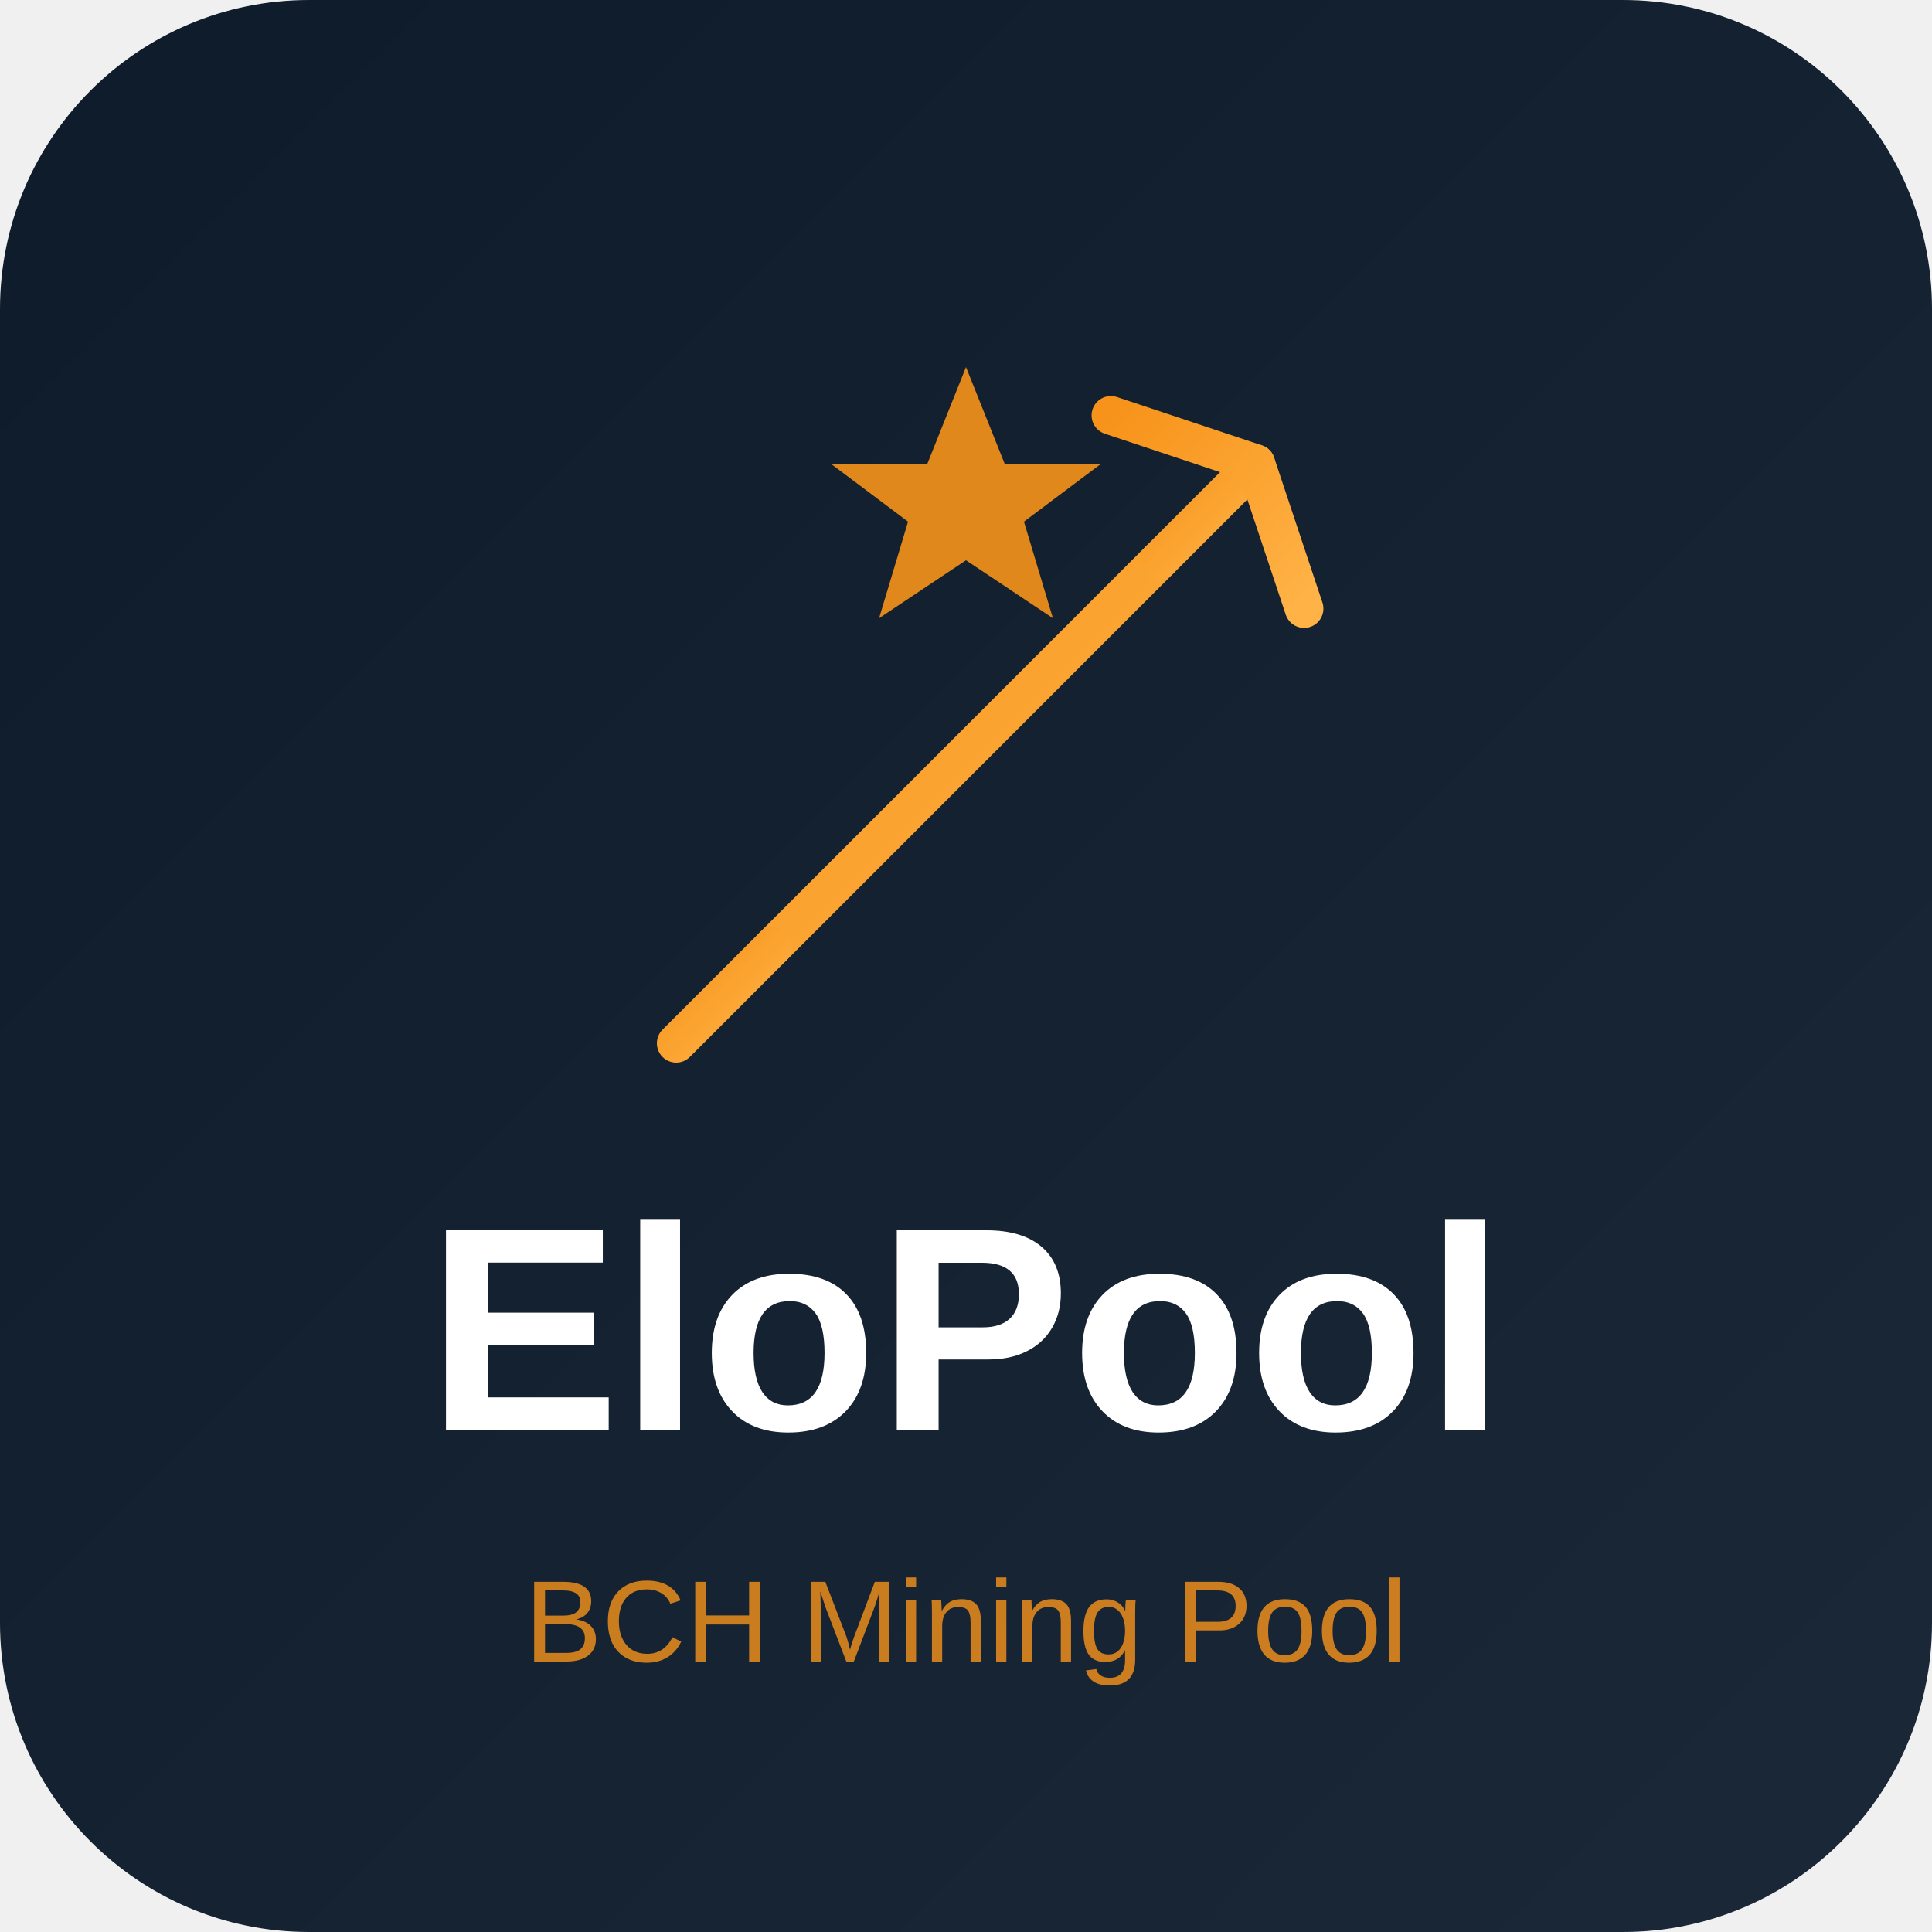
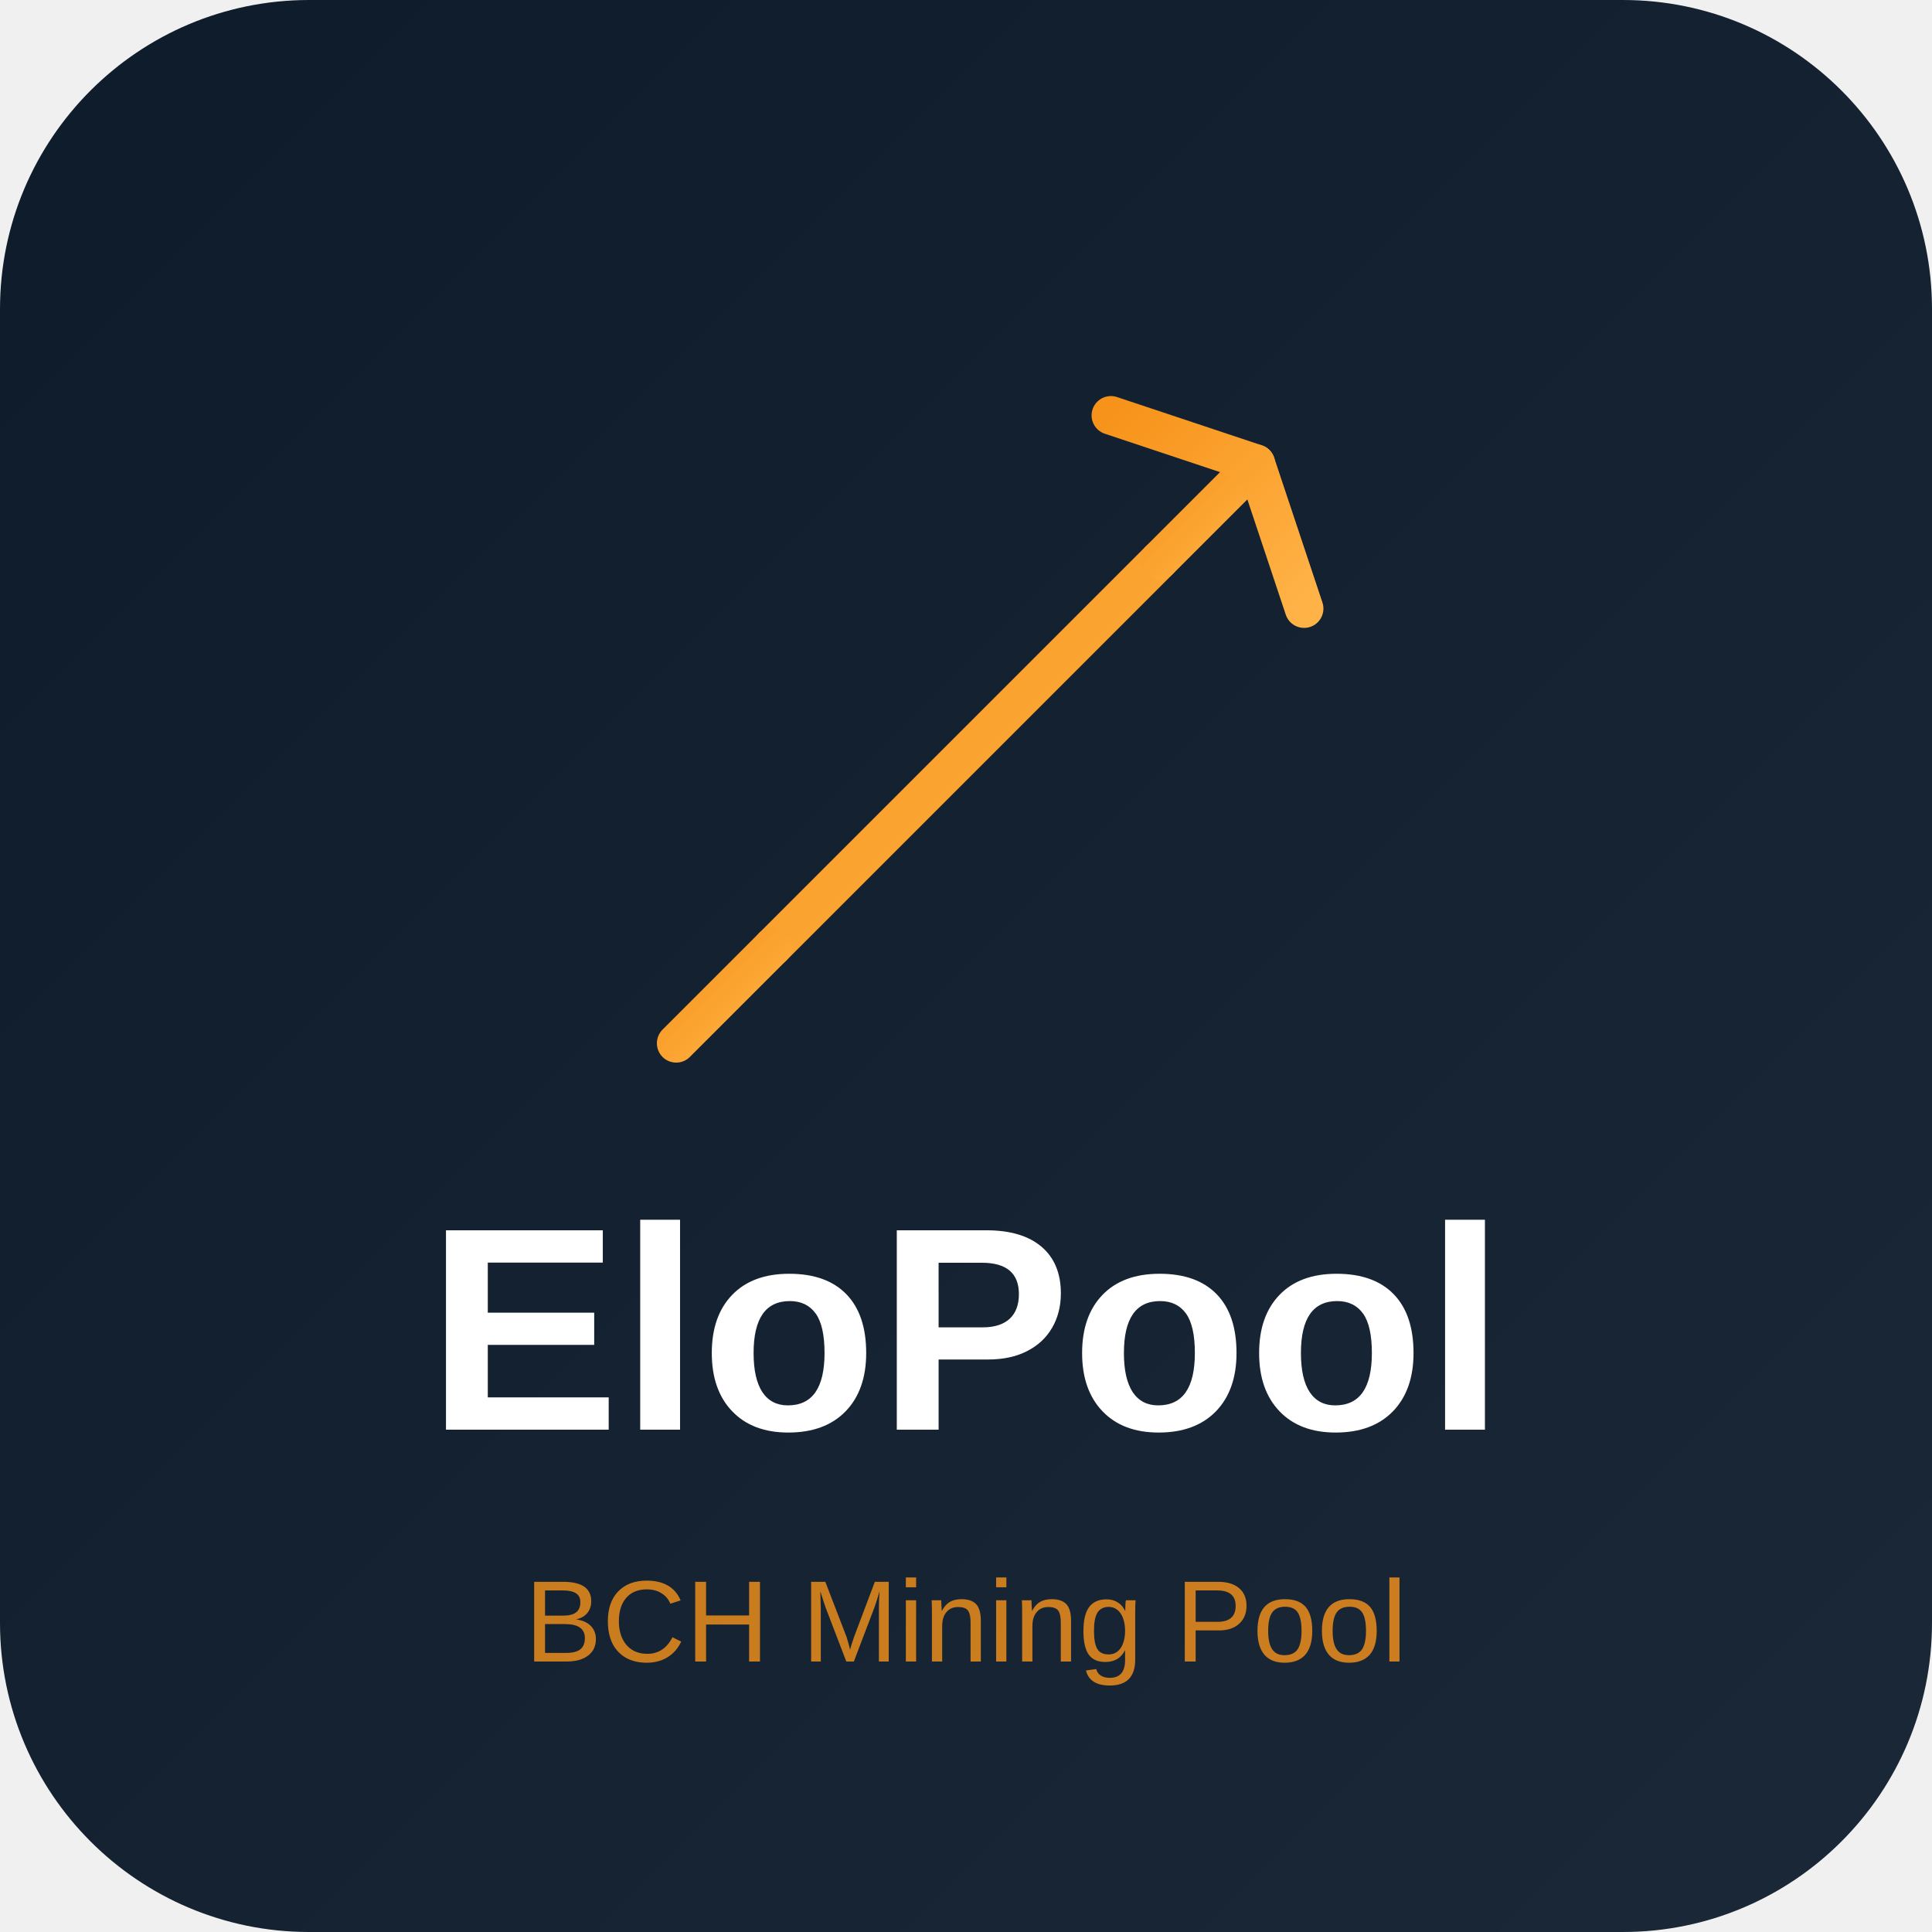
<svg xmlns="http://www.w3.org/2000/svg" viewBox="0 0 200 200" width="200" height="200">
  <defs>
    <linearGradient id="bg" x1="0%" y1="0%" x2="100%" y2="100%">
      <stop offset="0%" style="stop-color:#0d1b2a" />
      <stop offset="100%" style="stop-color:#1b2838" />
    </linearGradient>
    <linearGradient id="accent" x1="0%" y1="0%" x2="100%" y2="100%">
      <stop offset="0%" style="stop-color:#f7931a" />
      <stop offset="100%" style="stop-color:#ffb347" />
    </linearGradient>
  </defs>
  <rect width="200" height="200" rx="32" fill="url(#bg)" />
  <g transform="translate(100,78)" fill="none" stroke="url(#accent)" stroke-width="4" stroke-linecap="round" stroke-linejoin="round">
    <line x1="-20" y1="20" x2="20" y2="-20" />
    <line x1="20" y1="-20" x2="30" y2="-30" />
    <path d="M 15,-35 L 30,-30 L 35,-15" fill="none" />
    <line x1="-20" y1="20" x2="-30" y2="30" />
-     <polygon points="0,-40 4,-30 14,-30 6,-24 9,-14 0,-20 -9,-14 -6,-24 -14,-30 -4,-30" fill="#f7931a" stroke="none" opacity="0.9" />
  </g>
  <text x="100" y="148" text-anchor="middle" font-family="Arial,Helvetica,sans-serif" font-weight="bold" font-size="30" fill="#ffffff">EloPool</text>
  <text x="100" y="172" text-anchor="middle" font-family="Arial,Helvetica,sans-serif" font-size="12" fill="#f7931a" opacity="0.8">BCH Mining Pool</text>
</svg>
